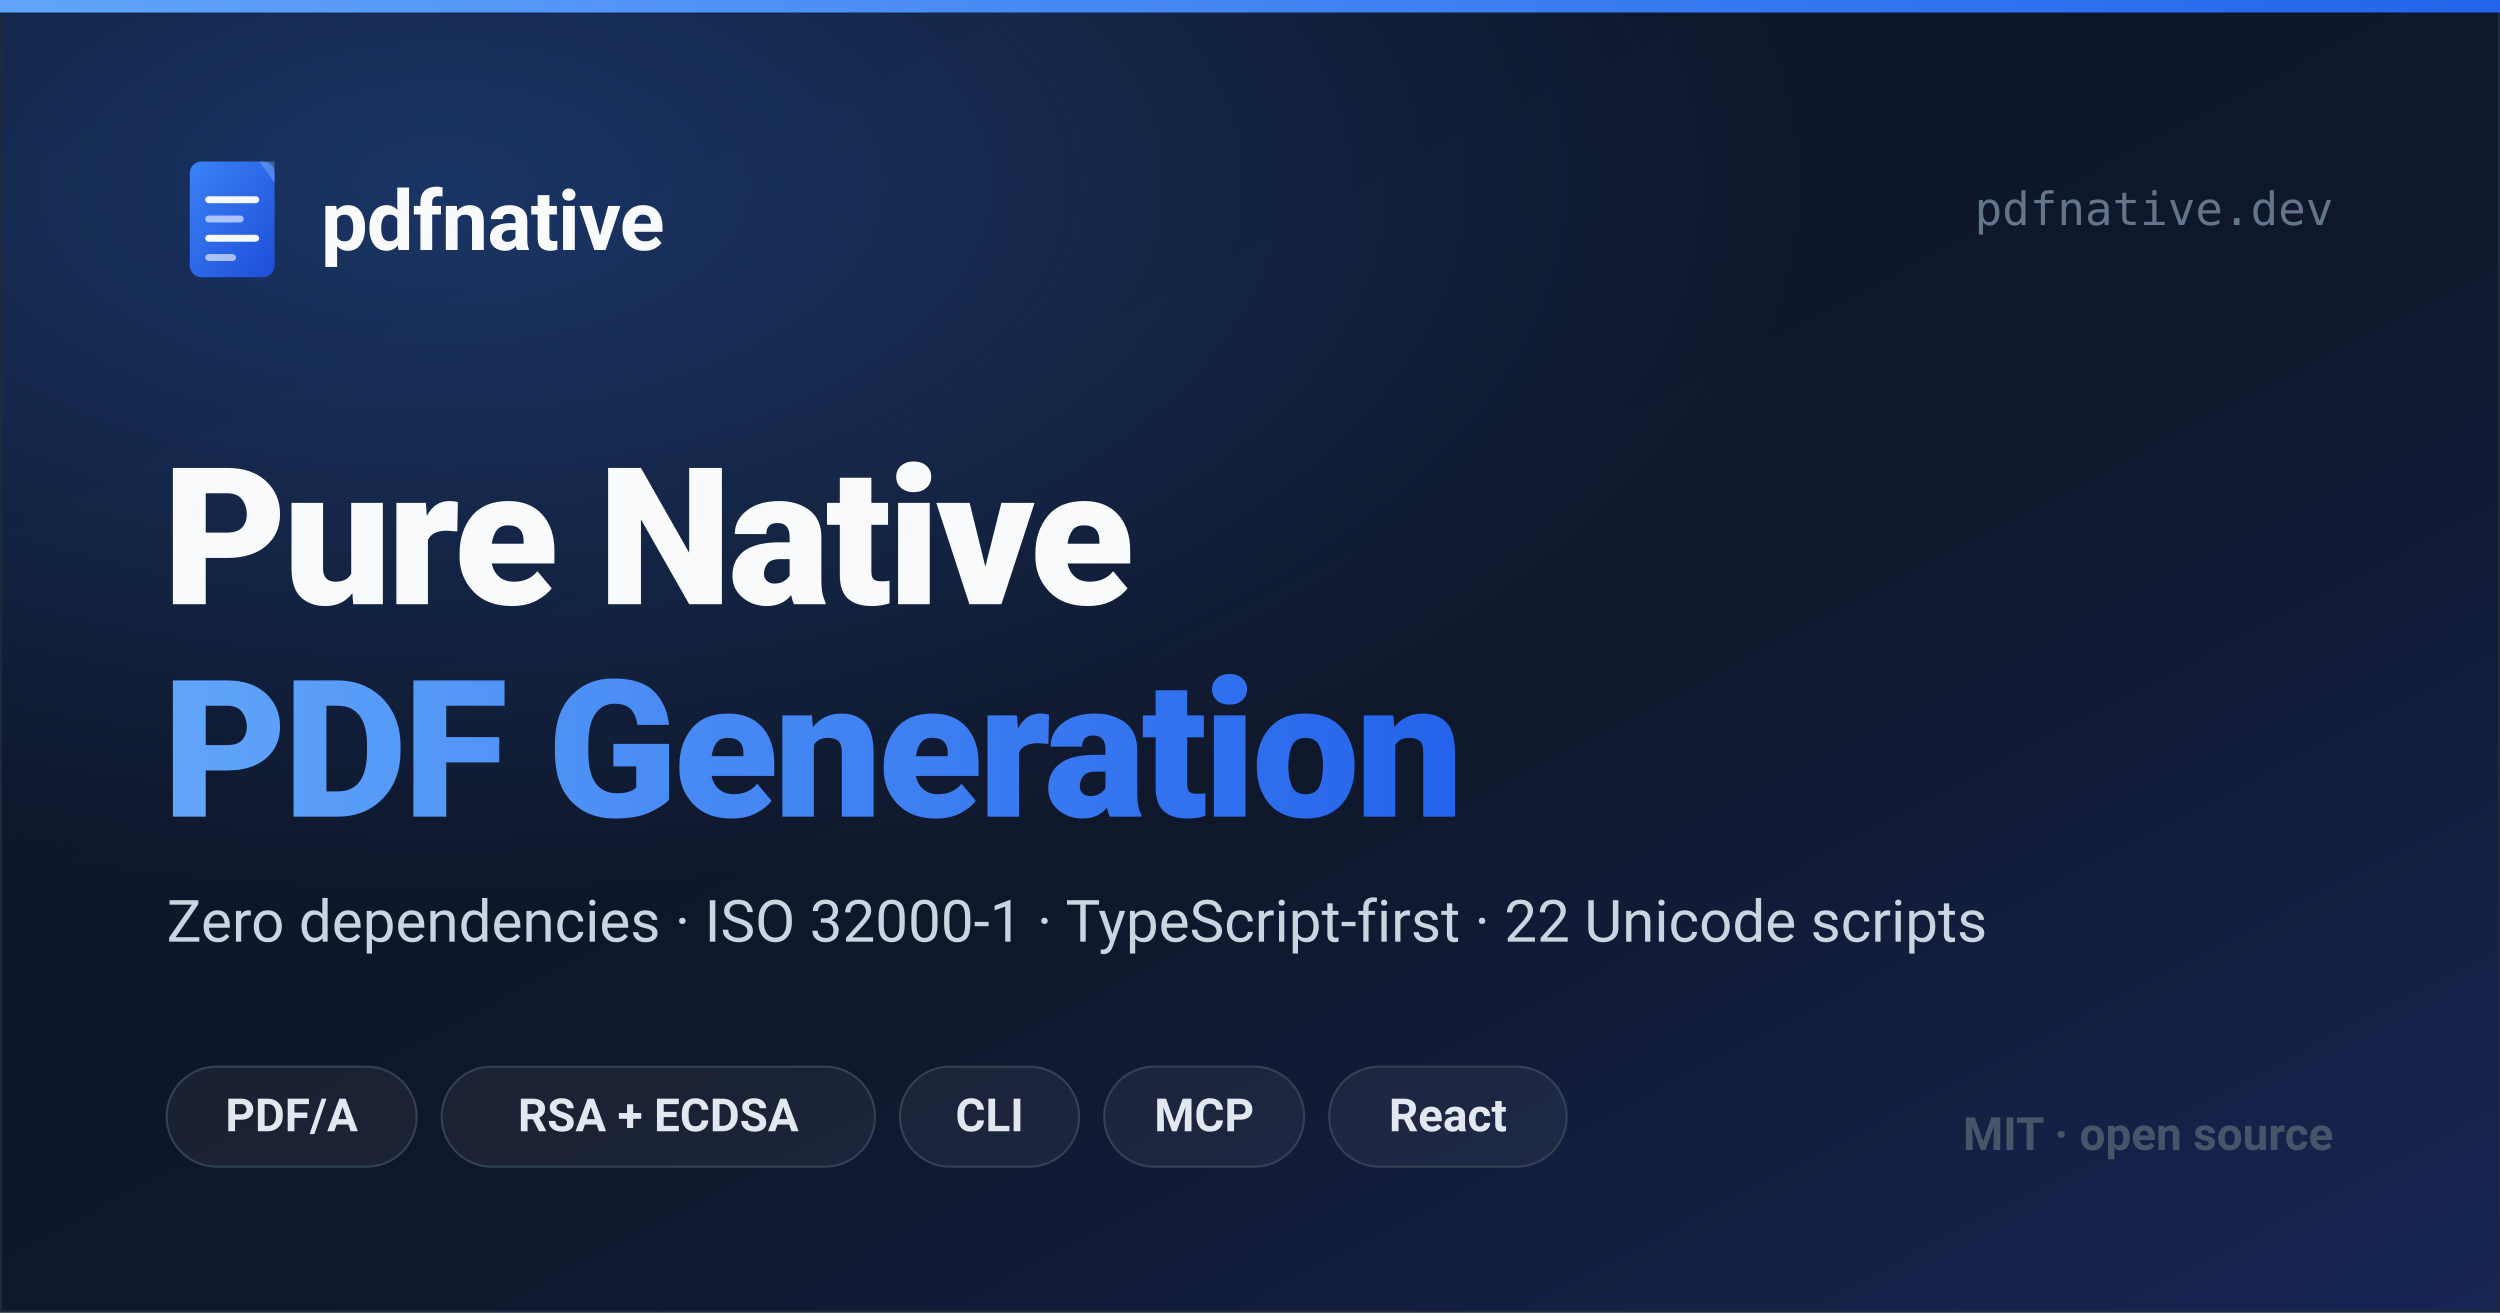
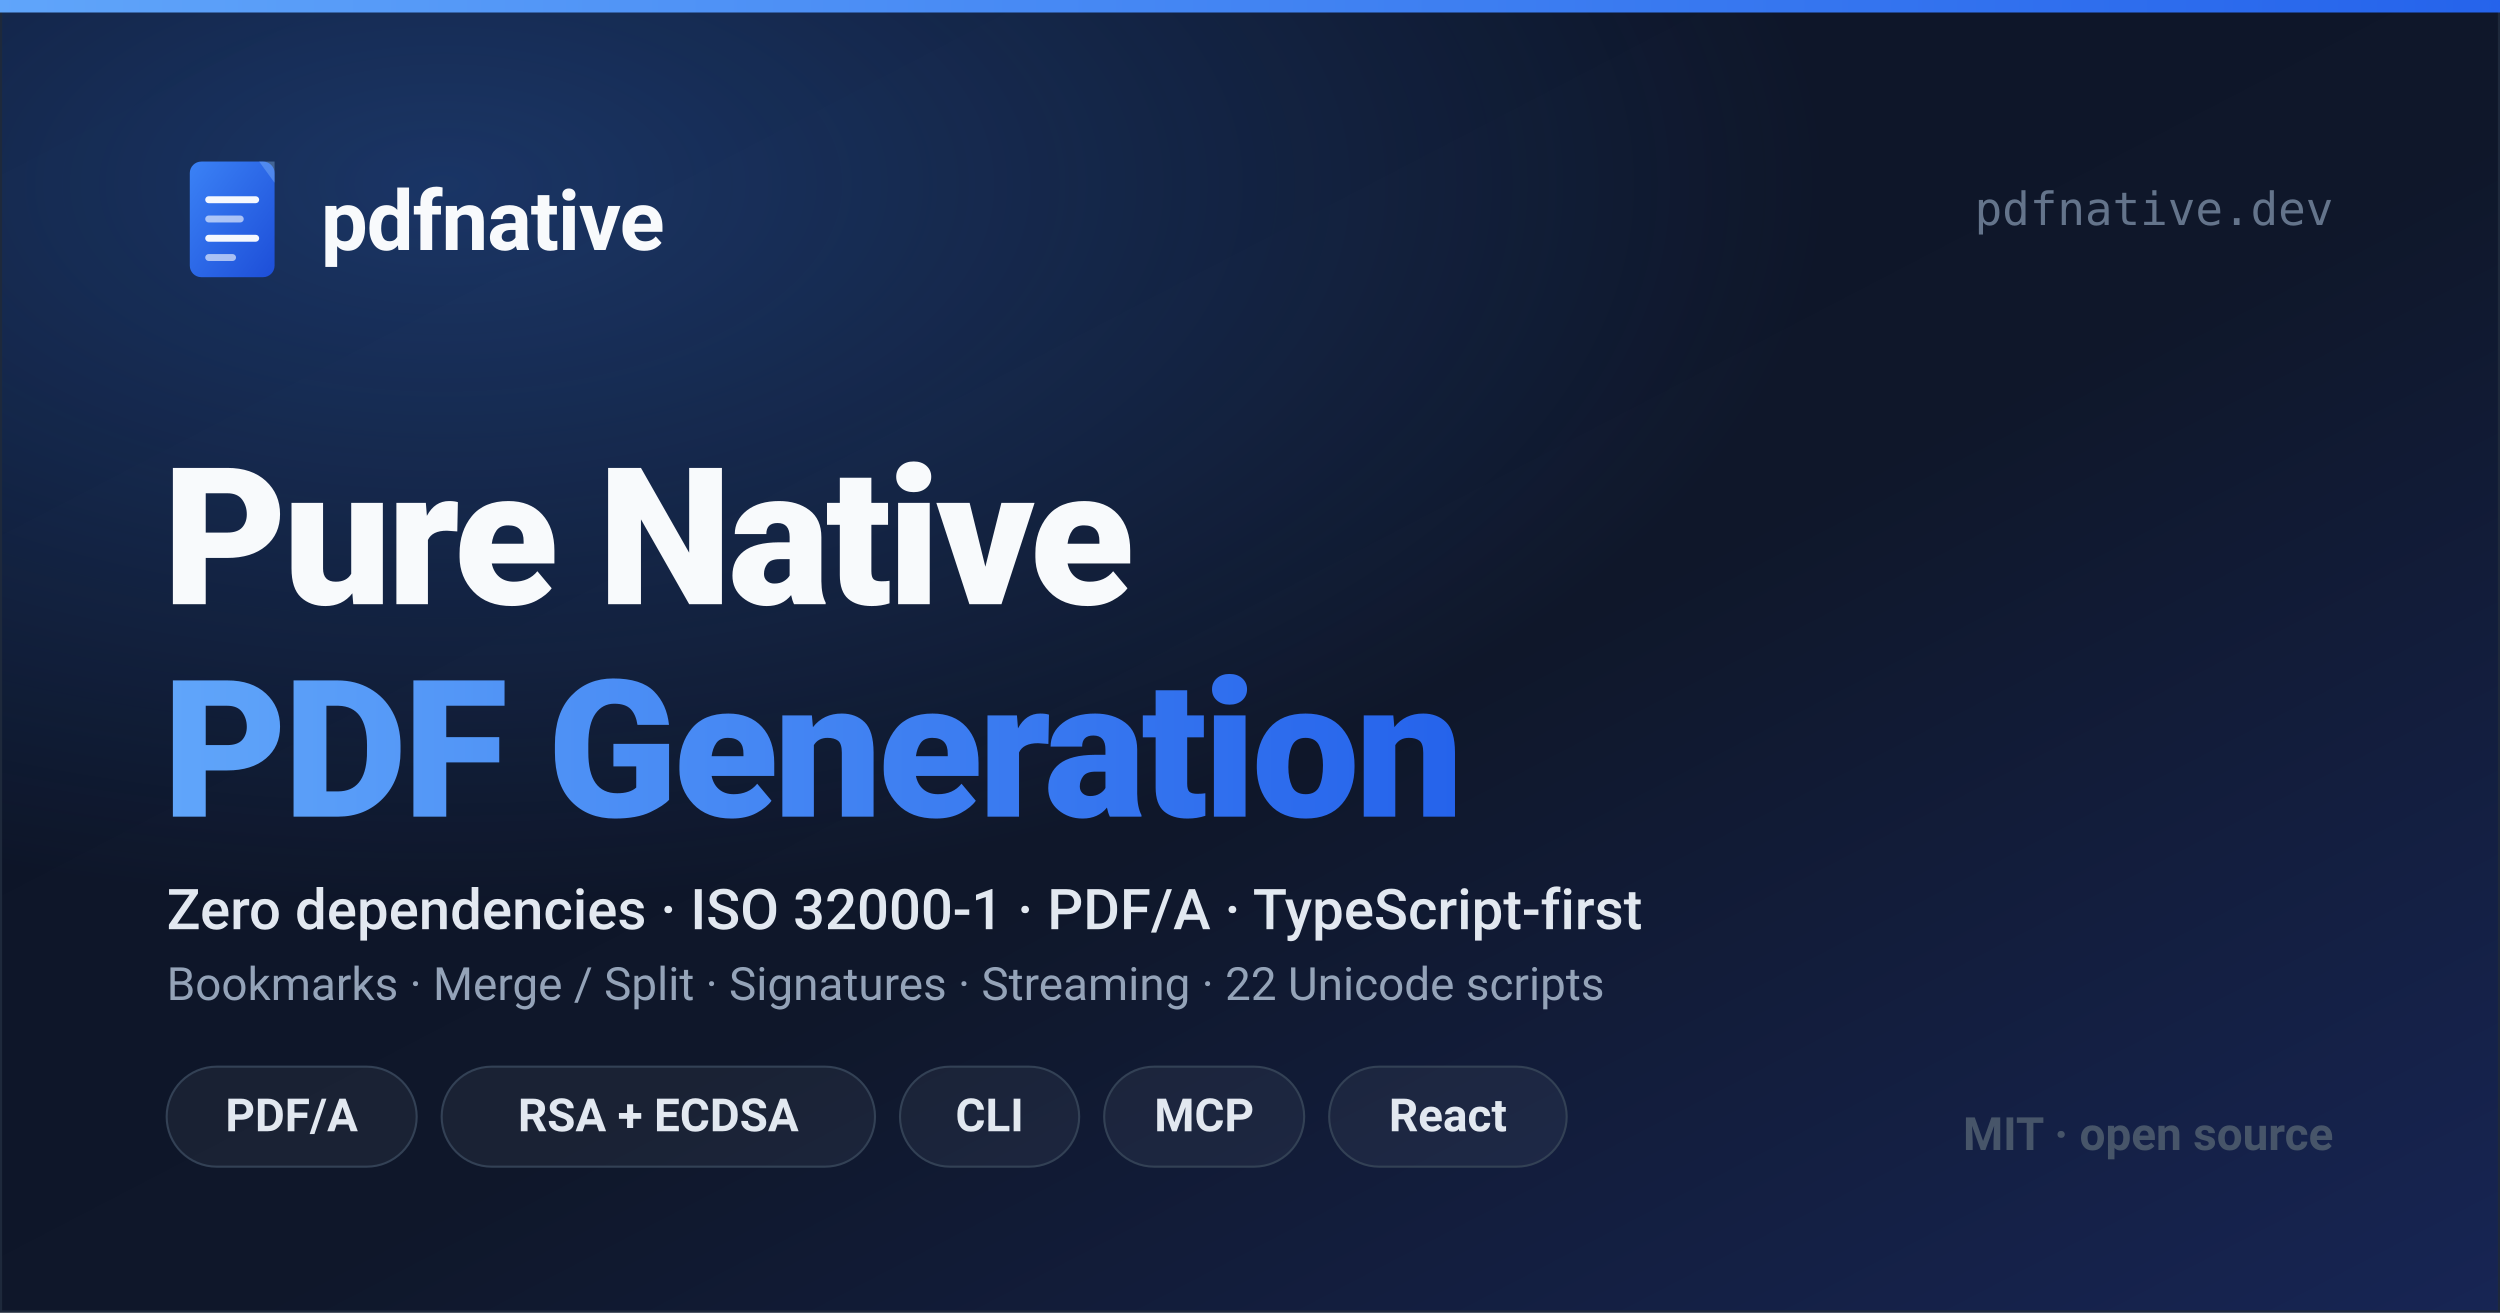
<svg xmlns="http://www.w3.org/2000/svg" width="1200" height="630" viewBox="0 0 1200 630">
  <defs>
    <linearGradient id="bg" x1="0" y1="0" x2="1" y2="1">
      <stop offset="0%" stop-color="#0b1326" />
      <stop offset="55%" stop-color="#0f172a" />
      <stop offset="100%" stop-color="#172554" />
    </linearGradient>
    <radialGradient id="glow" cx="18%" cy="14%" r="55%">
      <stop offset="0%" stop-color="#3b82f6" stop-opacity="0.30" />
      <stop offset="100%" stop-color="#3b82f6" stop-opacity="0" />
    </radialGradient>
    <linearGradient id="accent" x1="0" y1="0" x2="1" y2="0">
      <stop offset="0%" stop-color="#60a5fa" />
      <stop offset="100%" stop-color="#2563eb" />
    </linearGradient>
    <linearGradient id="logo-grad" x1="0" y1="0" x2="1" y2="1">
      <stop offset="0%" stop-color="#3B82F6" />
      <stop offset="100%" stop-color="#1D4ED8" />
    </linearGradient>
  </defs>
  <rect width="1200" height="630" fill="url(#bg)" />
  <rect width="1200" height="630" fill="url(#glow)" />
  <rect x="0.5" y="0.5" width="1199" height="629" fill="none" stroke="#1e293b" stroke-width="1" />
  <rect x="0" y="0" width="1200" height="6" fill="url(#accent)" />
  <g transform="translate(80, 72)">
    <g transform="scale(1.85)">
      <rect x="6" y="3" width="22" height="30" rx="3" fill="url(#logo-grad)" />
      <polygon points="24,3 28,3 28,8.5 24,3" fill="#93C5FD" opacity="0.35" />
      <rect x="10" y="12" width="14" height="1.8" rx="0.9" fill="white" opacity="0.95" />
      <rect x="10" y="17" width="10" height="1.8" rx="0.9" fill="white" opacity="0.6" />
      <rect x="10" y="22" width="14" height="1.8" rx="0.9" fill="white" opacity="0.95" />
      <rect x="10" y="27" width="8" height="1.8" rx="0.9" fill="white" opacity="0.6" />
    </g>
    <text x="74" y="48" font-family="'Segoe UI', -apple-system, BlinkMacSystemFont, Roboto, 'Helvetica Neue', Arial, sans-serif" font-size="40" font-weight="700" fill="#f8fafc" letter-spacing="-0.5">pdfnative</text>
  </g>
  <text x="1120" y="108" text-anchor="end" font-family="ui-monospace, SFMono-Regular, Consolas, monospace" font-size="22" fill="#64748b">pdfnative.dev</text>
  <text x="78" y="290" font-family="'Segoe UI', -apple-system, BlinkMacSystemFont, Roboto, 'Helvetica Neue', Arial, sans-serif" font-size="92" font-weight="800" fill="#f8fafc" letter-spacing="-2">Pure Native</text>
  <text x="78" y="392" font-family="'Segoe UI', -apple-system, BlinkMacSystemFont, Roboto, 'Helvetica Neue', Arial, sans-serif" font-size="92" font-weight="800" fill="url(#accent)" letter-spacing="-2">PDF Generation</text>
-   <text x="80" y="452" font-family="'Segoe UI', -apple-system, BlinkMacSystemFont, Roboto, 'Helvetica Neue', Arial, sans-serif" font-size="28" font-weight="400" fill="#cbd5e1">Zero dependencies · ISO 32000-1 · TypeScript-first · 22 Unicode scripts</text>
+   <text x="80" y="446" font-family="'Segoe UI', -apple-system, BlinkMacSystemFont, Roboto, 'Helvetica Neue', Arial, sans-serif" font-size="27" font-weight="500" fill="#e2e8f0">Zero dependencies · ISO 32000-1 · PDF/A · TypeScript-first</text>
+   <text x="80" y="480" font-family="'Segoe UI', -apple-system, BlinkMacSystemFont, Roboto, 'Helvetica Neue', Arial, sans-serif" font-size="22" font-weight="400" fill="#94a3b8">Bookmarks · Merge / Split · Signatures · Streaming · 22 Unicode scripts</text>
  <g font-family="'Segoe UI', -apple-system, BlinkMacSystemFont, Roboto, 'Helvetica Neue', Arial, sans-serif" font-size="22" font-weight="600">
    <rect x="80" y="512" width="120" height="48" rx="24" fill="#ffffff" fill-opacity="0.05" stroke="#334155" stroke-width="1" />
    <text x="140" y="543" text-anchor="middle" fill="#e2e8f0">PDF/A</text>
    <rect x="212" y="512" width="208" height="48" rx="24" fill="#ffffff" fill-opacity="0.05" stroke="#334155" stroke-width="1" />
    <text x="316" y="543" text-anchor="middle" fill="#e2e8f0">RSA + ECDSA</text>
    <rect x="432" y="512" width="86" height="48" rx="24" fill="#ffffff" fill-opacity="0.05" stroke="#334155" stroke-width="1" />
    <text x="475" y="543" text-anchor="middle" fill="#e2e8f0">CLI</text>
    <rect x="530" y="512" width="96" height="48" rx="24" fill="#ffffff" fill-opacity="0.05" stroke="#334155" stroke-width="1" />
    <text x="578" y="543" text-anchor="middle" fill="#e2e8f0">MCP</text>
    <rect x="638" y="512" width="114" height="48" rx="24" fill="#ffffff" fill-opacity="0.05" stroke="#334155" stroke-width="1" />
    <text x="695" y="543" text-anchor="middle" fill="#e2e8f0">React</text>
  </g>
  <text x="1120" y="552" text-anchor="end" font-family="'Segoe UI', -apple-system, BlinkMacSystemFont, Roboto, 'Helvetica Neue', Arial, sans-serif" font-size="22" font-weight="600" fill="#475569">MIT · open source</text>
</svg>
